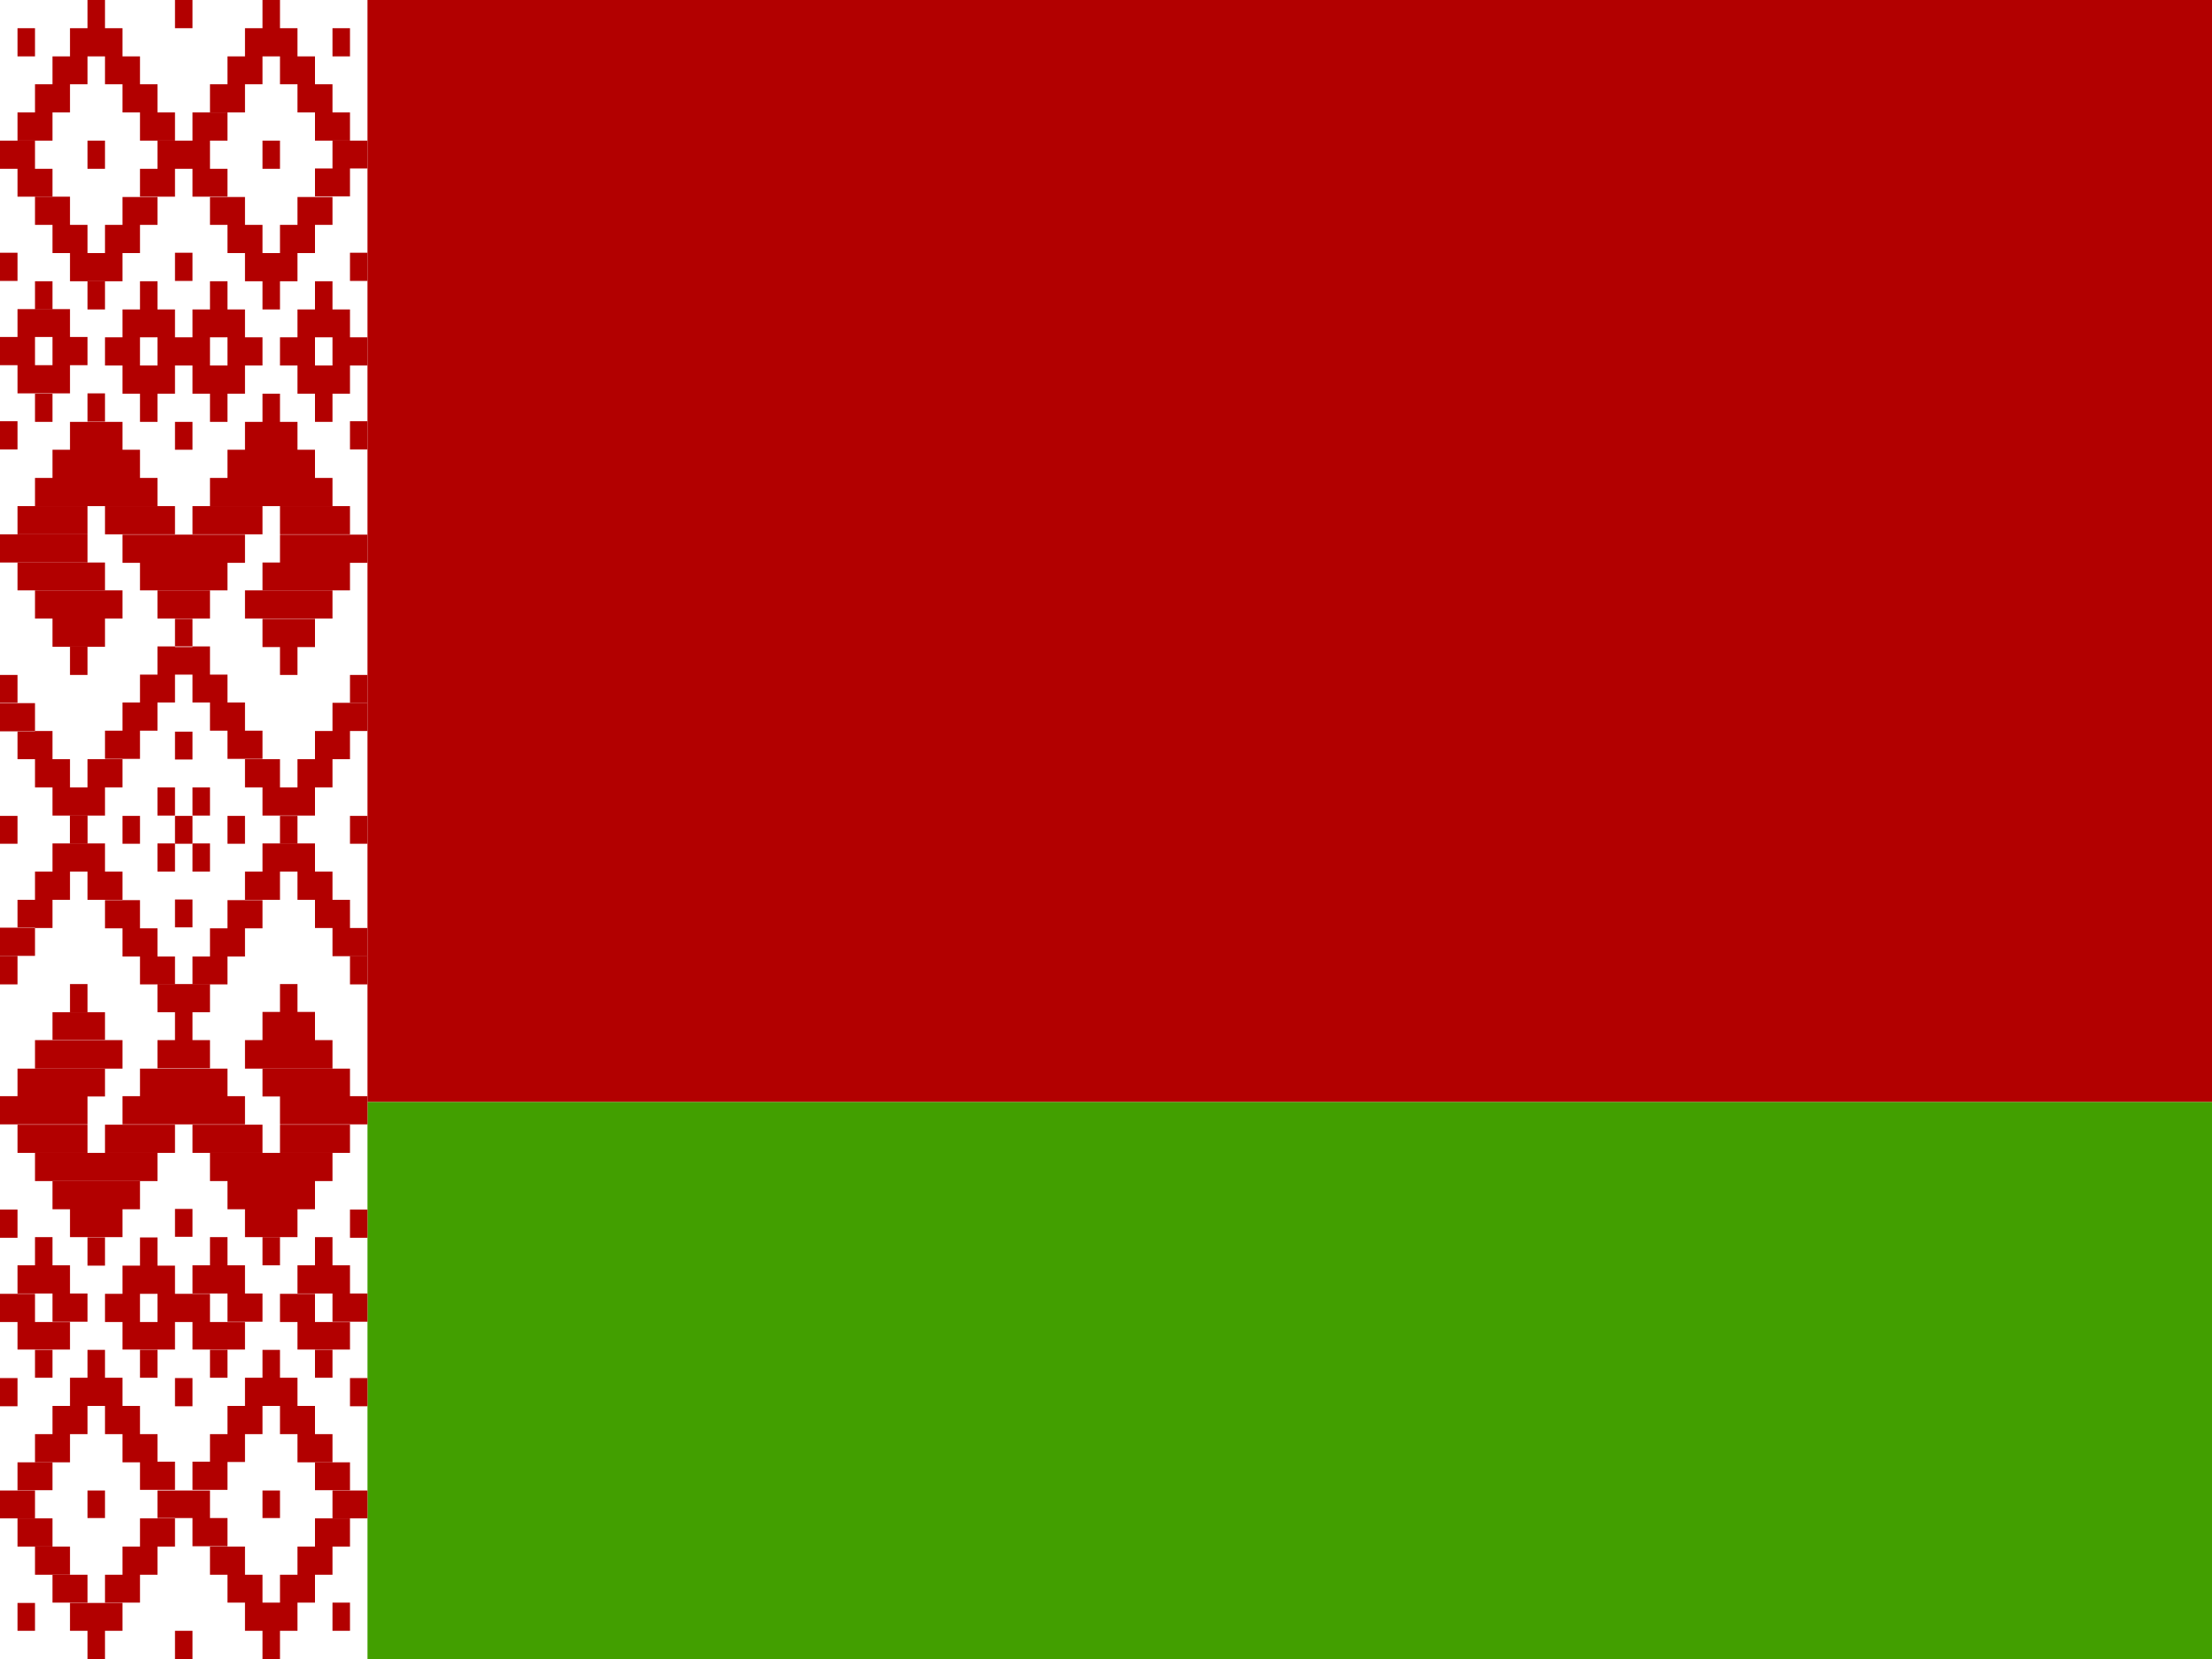
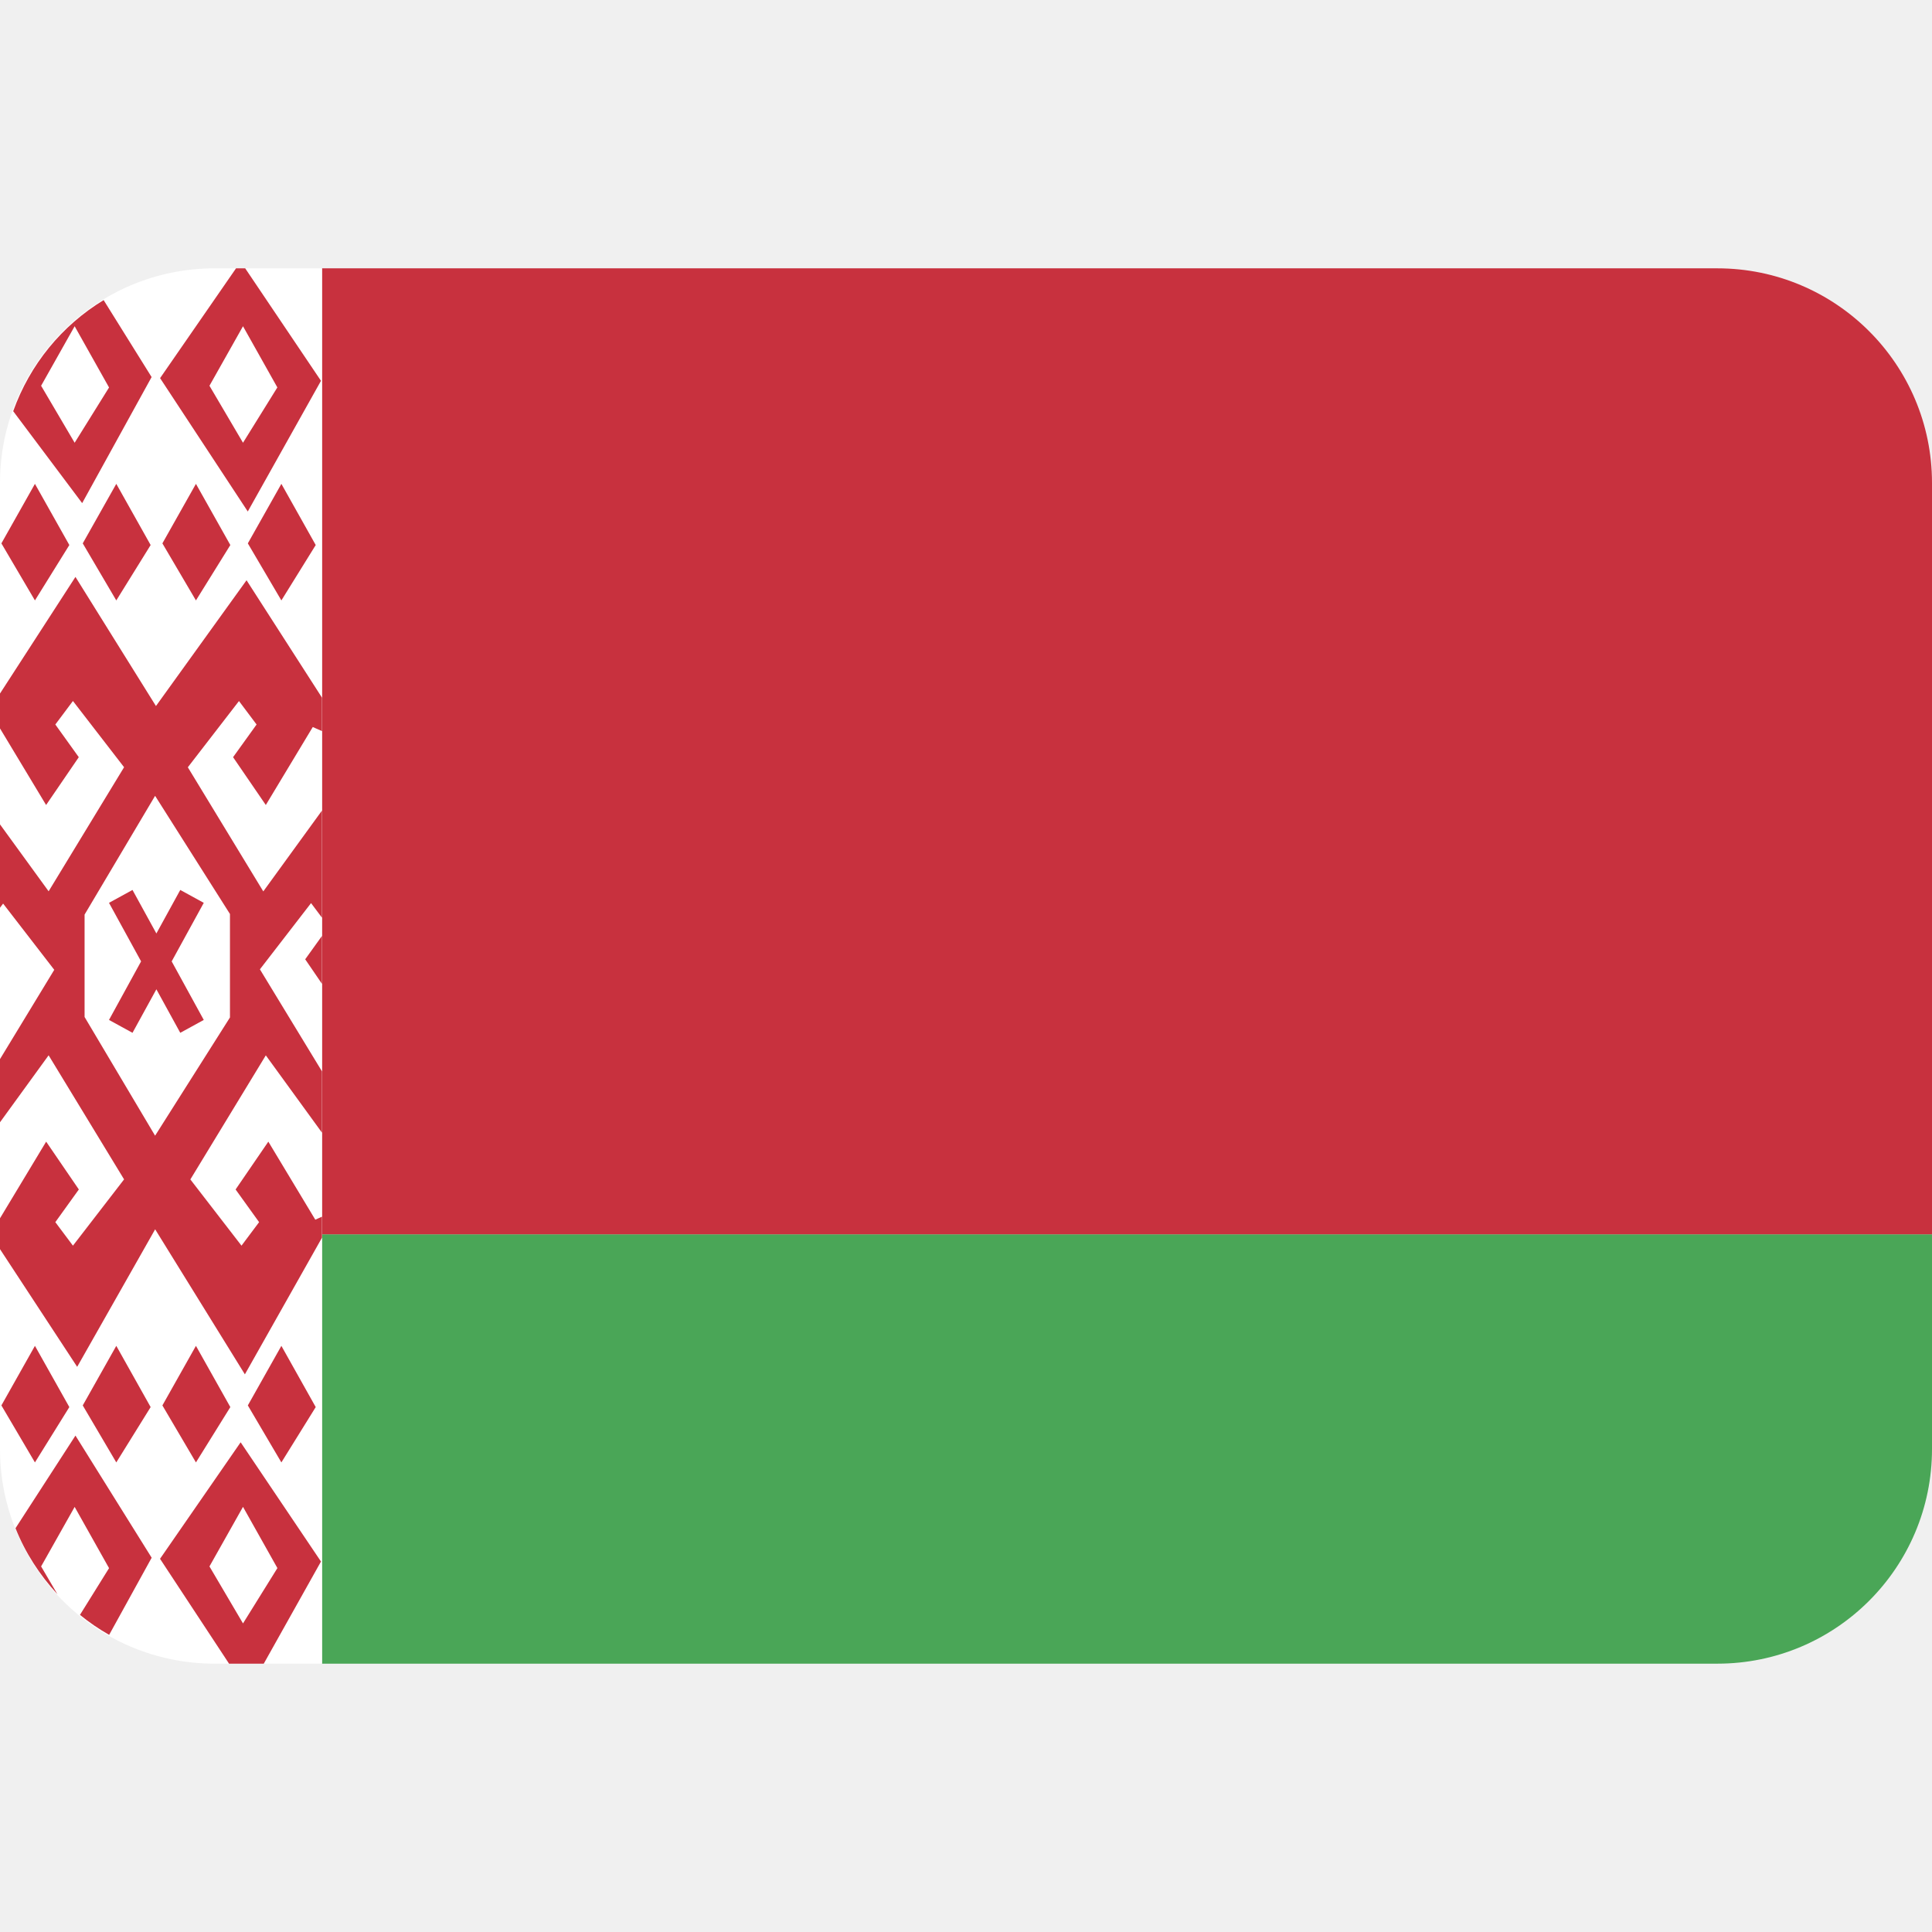
- <svg xmlns="http://www.w3.org/2000/svg" id="flag-icons-by" viewBox="0 0 640 480">
-   <defs>
-     <clipPath id="by-a">
-       <path fill-opacity=".7" d="M0 0h682.6v512H0z" />
-     </clipPath>
-   </defs>
-   <g fill-rule="evenodd" clip-path="url(#by-a)" transform="scale(.9376 .9375)">
-     <path fill="#b20000" d="M0 0h1024v340.1H0z" />
-     <path fill="#429f00" d="M0 340.1h1024V512H0z" />
-     <path fill="#fff" d="M0 0h113.4v512H0z" />
-     <g fill="#b20000" stroke-width="1pt">
-       <path d="M5.4 8.7h5.4v8.7H5.4zm16.2 0h16.2v8.7H21.6zM27 0h5.4v8.7H27zm27 0h5.4v8.7H54zm21.6 8.7h16.2v8.7H75.6zM81 0h5.4v8.7H81zM16.2 17.4H27V26H16.2zm16.2 0h10.8V26H32.4zm37.8 0H81V26H70.2zm16.2 0h10.8V26H86.4zM10.8 26h10.8v8.7H10.8zm27 0h10.8v8.7H37.8zm27 0h10.8v8.7H64.8zm27 0h10.8v8.7H91.8zm10.8-17.3h5.4v8.7h-5.4zm-97.2 26h10.8v8.7H5.4zm37.8 0H54v8.7H43.2zm54 0H108v8.7H97.2zm-86.4 26h10.8v8.7H10.8zm5.4 8.7H27v8.7H16.2zm21.6-8.6h10.8v8.6H37.8zm-5.4 8.6h10.8v8.7H32.4zm-10.8 8.7h16.2v8.7H21.6z" />
-       <path d="M27 86.8h5.4v8.7H27zm37.8-26h10.8v8.6H64.8zm5.4 8.6H81v8.7H70.2zm21.6-8.6h10.8v8.6H91.8zm-5.4 8.6h10.8v8.7H86.4zm-10.8 8.7h16.2v8.7H75.6zm5.4 8.7h5.4v8.7H81zM54 78h5.4v8.7H54zM0 78h5.4v8.7H0zm108 0h5.4v8.7H108zm-81 43.4h5.4v8.7H27zm-5.4 8.8h16.2v8.6H21.6zm-5.4 8.6h27v8.7h-27zM81 121.5h5.4v8.7H81zm-5.4 8.7h16.2v8.6H75.6zm-5.4 8.6h27v8.7h-27zm5.4 43.4h27v8.7h-27zm-10.8-34.7h37.8v8.7H64.8zm-54 0h37.8v8.7H10.8zm5.4 43.4h16.2v8.7H16.2zm-5.4-8.7h27v8.7h-27zM86.4 165h27v8.7h-27zM81 191h16.2v8.7H81z" />
-       <path d="M21.6 199.6H27v8.7h-5.4zm64.8 0h5.4v8.7h-5.4zM0 164.9h27v8.7H0zm48.6 17.3h16.2v8.7H48.6zM54 191h5.4v8.7H54zm-16.2-26h37.8v8.7H37.8zM59.4 34.7h10.8v8.7H59.4zm-10.8 8.7h16.2v8.7H48.6zm-5.4 8.7H54v8.6H43.2zm16.2 0h10.8v8.6H59.4zM0 43.4h10.8v8.7H0zm5.4 8.7h10.8v8.6H5.4zm97.2-8.7h10.8V52h-10.8zM97.2 52H108v8.6H97.2zM0 130h5.4v8.7H0zm108 0h5.4v8.7H108zm-59.4 69.5h16.2v8.7H48.6zm-5.4 8.7H54v8.6H43.2zm16.2 0h10.8v8.6H59.4zm-21.6 8.6h10.8v8.7H37.8zm27 0h10.8v8.7H64.8zm-32.4 8.7h10.8v8.7H32.4zm37.8 0H81v8.7H70.2zM27 234.3h10.8v8.7H27zm48.6 0h10.8v8.7H75.6zM16.2 243h16.2v8.7H16.2zm64.8 0h16.2v8.7H81zm10.8-8.7h10.8v8.7H91.8zm5.4-8.7H108v8.7H97.2zm5.4-8.7h10.8v8.7h-10.8zm-91.8 17.4h10.8v8.7H10.8zm-5.4-8.7h10.8v8.7H5.4zM0 217h10.8v8.7H0zm21.6 34.8H27v8.6h-5.4zm64.8 0h5.4v8.6h-5.4zm-32.4-26h5.4v8.6H54zm-16.2 26h5.4v8.6h-5.4zm32.4 0h5.4v8.6h-5.4zm-16.2 0h5.4v8.6H54zm-54 0h5.4v8.6H0zm108 0h5.4v8.6H108zM54 130.2h5.4v8.6H54zM27 43.4h5.4v8.7H27zm54 0h5.4v8.7H81zm-32.4 60.7h16.2v8.7H48.6zm-10.8 8.7H54v8.7H37.8zm5.4 8.7h5.4v8.7h-5.4zm-10.8-17.4h10.8v8.7H32.4zm5.4-8.6H54v8.6H37.8zm5.4-8.7h5.4v8.7h-5.4zm16.2 8.7h16.2v8.6H59.4zm5.4-8.7h5.4v8.7h-5.4zm5.4 17.3H81v8.7H70.2zm-10.8 8.7h16.2v8.7H59.4zm5.4 8.7h5.4v8.7h-5.4zm21.6-17.4h10.8v8.7H86.4zm5.4-8.6H108v8.6H91.8zm10.8 8.6h10.8v8.7h-10.8zm-10.8 8.7H108v8.7H91.8zm5.4 8.7h5.4v8.7h-5.4zm0-34.7h5.4v8.7h-5.4zM0 104h10.8v8.7H0zm5.4-8.6h16.2v8.6H5.4zm10.8 8.6H27v8.7H16.2zm-10.8 8.7h16.2v8.7H5.4z" />
-       <path d="M10.8 121.5h5.4v8.7h-5.4zm0-34.7h5.4v8.7h-5.4zm-5.4 69.4H27v8.7H5.4zm27 0H54v8.7H32.4zm27 0H81v8.7H59.4zm27 0H108v8.7H86.4zm-43.2 17.4h27v8.6h-27zm-37.8 0h27v8.6h-27zm75.6 0h27v8.6H81zm27 34.7h5.4v8.6H108zm-108 0h5.4v8.6H0zm5.4 295h5.4v-8.6H5.4zm16.2 0h16.2v-8.6H21.6zM27 512h5.4v-8.7H27zm27 0h5.4v-8.7H54zm21.6-8.7h16.2v-8.7H75.6zM81 512h5.4v-8.7H81zm-64.8-17.4H27V486H16.2zm16.2 0h10.8V486H32.4zm37.8 0H81V486H70.2zm16.2 0h10.8V486H86.4zM37.8 486h10.8v-8.7H37.8zm27 0h10.8v-8.7H64.8zm27 0h10.8v-8.7H91.8zm10.8 17.3h5.4v-8.7h-5.4zm-97.2-26h10.8v-8.7H5.4zm37.8 0H54v-8.7H43.2zm54 0H108v-8.7H97.2zm-86.4-26h10.8v-8.7H10.8zm5.4-8.7H27v-8.7H16.2zm21.6 8.7h10.8v-8.7H37.8zm-5.4-8.7h10.8v-8.7H32.4zm-10.8-8.7h16.2v-8.7H21.6zm5.4-8.7h5.4v-8.6H27zm37.8 26h10.8v-8.6H64.8zm5.4-8.6H81v-8.7H70.2zm21.6 8.7h10.8v-8.7H91.8zm-5.4-8.7h10.8v-8.7H86.4zm-10.8-8.7h16.2v-8.7H75.6zm5.4-8.7h5.4v-8.6H81zM54 434h5.4v-8.7H54zm-54 0h5.4v-8.7H0zm108 0h5.4v-8.7H108zm-81-43.4h5.4v-8.7H27zm-5.4-8.8h16.2v-8.6H21.6zm-5.4-8.6h27v-8.7h-27zM81 390.5h5.4v-8.7H81z" />
-       <path d="M75.6 381.8h16.2v-8.6H75.6zm-5.4-8.6h27v-8.7h-27zm5.4-43.4h27V321h-27zm-10.8 34.7h37.8v-8.7H64.8zm-54 0h37.8v-8.7H10.8zm5.4-43.4h16.2v-8.7H16.2zm-5.4 8.7h27V321h-27zM86.4 347h27v-8.7h-27zM81 321h16.2v-8.7H81zM0 347h27v-8.7H0zm48.6-17.3h16.2V321H48.6zM54 321h5.4v-8.7H54zm-16.2 26h37.8v-8.7H37.8zm21.6 130.2h10.8v-8.7H59.4zm-10.8-8.7h16.2V460H48.6zm-5.4-8.7H54v-8.7H43.2zm16.2 0h10.8v-8.7H59.4zM0 468.6h10.8V460H0zm5.4-8.7h10.8v-8.6H5.4zm97.2 8.7h10.8V460h-10.8zm-5.4-8.7H108v-8.6H97.2zM0 382h5.4v-8.7H0zm108 0h5.4v-8.7H108zm-64.8-78.2H54v-8.6H43.2zm16.2 0h10.8v-8.6H59.4zm-21.6-8.6h10.8v-8.7H37.8zm27 0h10.8v-8.7H64.8zm-32.4-8.7h10.8v-8.7H32.4zm37.8 0H81v-8.7H70.2zM27 277.7h10.8V269H27zm48.6 0h10.8V269H75.6zM16.2 269h16.2v-8.7H16.2zm64.8 0h16.2v-8.7H81zm10.8 8.7h10.8V269H91.8zm5.4 8.7H108v-8.7H97.2zm5.4 8.7h10.8v-8.7h-10.8zm-91.8-17.4h10.8V269H10.8zm-5.4 8.7h10.8v-8.7H5.4zM0 295h10.8v-8.7H0zm21.6-34.8H27v-8.6h-5.4zm32.4 26h5.4v-8.6H54zm0 95.5h5.4v-8.6H54zm-27 86.8h5.4V460H27zm54 0h5.4V460H81zM48.6 408h16.2v-8.7H48.6zm-10.8-8.7H54v-8.7H37.8zm5.4-8.7h5.4v-8.7h-5.4zM32.4 408h10.8v-8.7H32.4zm5.4 8.5H54V408H37.8zm5.4 8.7h5.4v-8.6h-5.4zm16.2-8.7h16.2V408H59.4zm5.4 8.7h5.4v-8.6h-5.4zm5.4-17.3H81v-8.7H70.2zm-10.8-8.7h16.2v-8.7H59.4zm5.4-8.7h5.4v-8.7h-5.4zM86.4 408h10.8v-8.7H86.4zm5.4 8.5H108V408H91.8zm10.8-8.6h10.8v-8.7h-10.8zm-10.8-8.7H108v-8.7H91.8zm5.4-8.7h5.4v-8.7h-5.4zm0 34.7h5.4v-8.6h-5.4zM0 408h10.8v-8.7H0zm5.4 8.5h16.2V408H5.4z" />
-       <path d="M16.2 407.9H27v-8.7H16.2zm-10.8-8.7h16.2v-8.7H5.4zm5.4-8.7h5.4v-8.7h-5.4zm0 34.7h5.4v-8.6h-5.4zm-5.4-69.4H27v-8.7H5.4zm27 0H54v-8.7H32.4zm27 0H81v-8.7H59.4zm27 0H108v-8.7H86.4zm-43.2-17.4h27v-8.6h-27zm-37.8 0h27v-8.6h-27zm75.6 0h27v-8.6H81zm27-34.6h5.4V295H108zm-108 0h5.4V295H0zm48.6-43.5H54v8.7h-5.4zm10.8 0h5.4v8.7h-5.4zm0-17.3h5.4v8.7h-5.4zm-10.8 0H54v8.7h-5.4zM10.8 477.3h10.8v8.7H10.8zm75.6-164.9h5.4v-8.7h-5.4zm-64.8 0H27v-8.7h-5.4zm27-8.7h16.2v8.7H48.6z" />
-     </g>
+ <svg xmlns="http://www.w3.org/2000/svg" viewBox="0 0 36 36">
+   <path fill="#4AA657" d="M6 31h26c2.209 0 4-1.791 4-4v-4H6v8z" />
+   <path fill="#C8313E" d="M32 5H6v18h30V9c0-2.209-1.791-4-4-4z" />
+   <path fill="#FFF" d="M4 5C1.791 5 0 6.791 0 9v18c0 2.209 1.791 4 4 4h2V5H4z" />
+   <g fill="#C8313E">
+     <path d="M.766 29.188l.625-1.109.641 1.141-.542.871c.171.139.351.263.544.372l.792-1.437-1.42-2.276-1.117 1.726c.183.46.451.872.781 1.23l-.304-.518zm5.215-.091l-1.497-2.222-1.502 2.171L4.268 31h.647l1.066-1.903zm-1.453-1.019l.641 1.141-.641 1.031-.625-1.062.625-1.11zM6 18.333v-.894l-.313.436zM2.825 7.026l-.894-1.434C1.153 6.065.557 6.791.246 7.662l1.285 1.713 1.294-2.349zm-2.059.162l.625-1.109.641 1.141-.641 1.03-.625-1.062zm3.851 2.343l1.364-2.435L4.569 5h-.171L2.983 7.046l1.634 2.485zm.551-2.312l-.64 1.031-.625-1.062.625-1.109.64 1.14z" />
+     <path d="M4.953 15l.875-1.453.172.076V13l-1.406-2.188-1.688 2.344-1.5-2.406L0 12.923v.65L.859 15l.609-.891-.437-.609.328-.438.953 1.234-1.406 2.312L0 15.361v1.553l.058-.077.953 1.234L0 19.735v1.177l.906-1.248 1.406 2.312L1.522 23l-.163.211L1.201 23l-.17-.227.438-.609-.609-.891L0 22.701v.575l1.438 2.193L2.838 23l.053-.094.058.094 1.614 2.609L6 23.062v-.391l-.125.056L5 21.273l-.61.891.438.609-.17.227-.158.211L4.337 23l-.79-1.023 1.406-2.312L6 21.106v-1.142l-1.157-1.902.953-1.234L6 17.1v-1.997L4.906 16.61 3.5 14.297l.953-1.234.328.437-.438.609.61.891zm-.668 2.031v1.928L2.89 21.162 1.576 18.95v-1.908l1.314-2.213 1.395 2.202z" />
+     <path d="M2.031 16.823l.598 1.091-.598 1.091.438.24.445-.811.445.811.438-.24-.598-1.091.598-1.091-.438-.24-.445.811-.445-.811zM.026 26.188l.625 1.062.641-1.031-.641-1.141zm1.516 0l.625 1.062.64-1.031-.64-1.141zm1.484 0l.625 1.062.641-1.031-.641-1.141zm1.592 0l.625 1.062.64-1.031-.64-1.141zM.026 10.125l.625 1.063.641-1.032-.641-1.14zm1.516 0l.625 1.063.64-1.032-.64-1.14zm1.484 0l.625 1.063.641-1.032-.641-1.14zm1.592 0l.625 1.063.64-1.032-.64-1.14z" />
  </g>
</svg>
